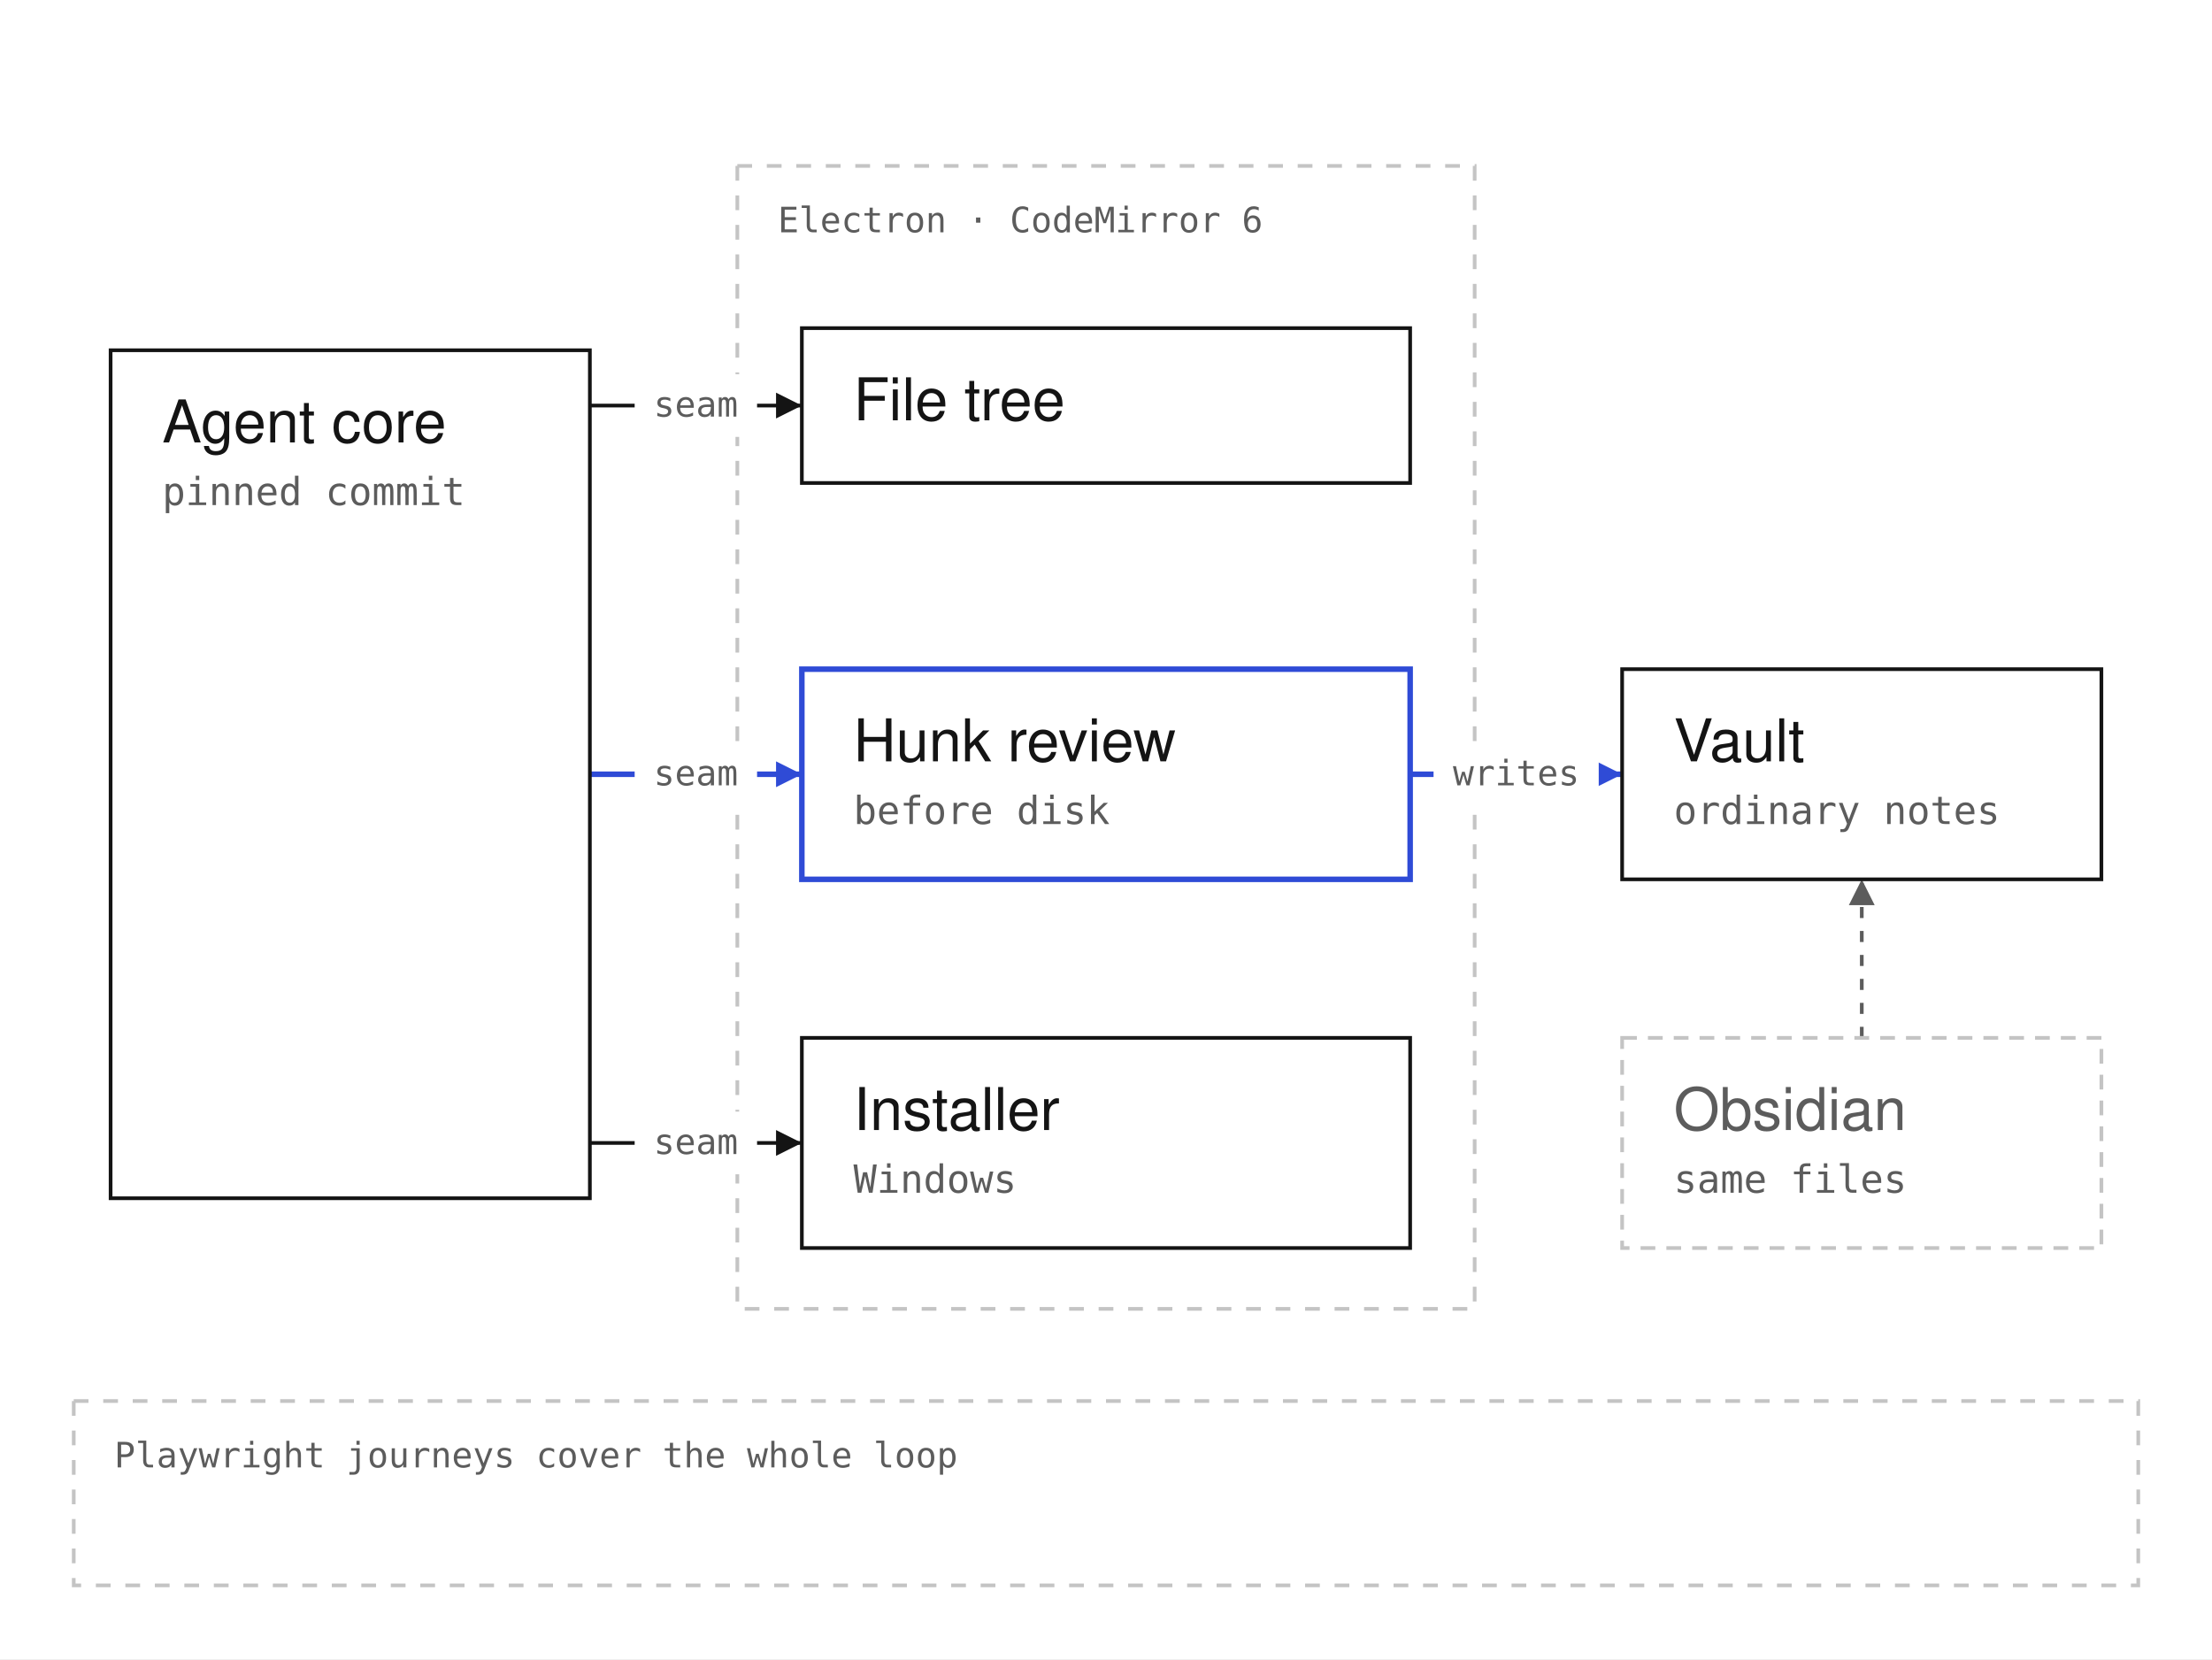
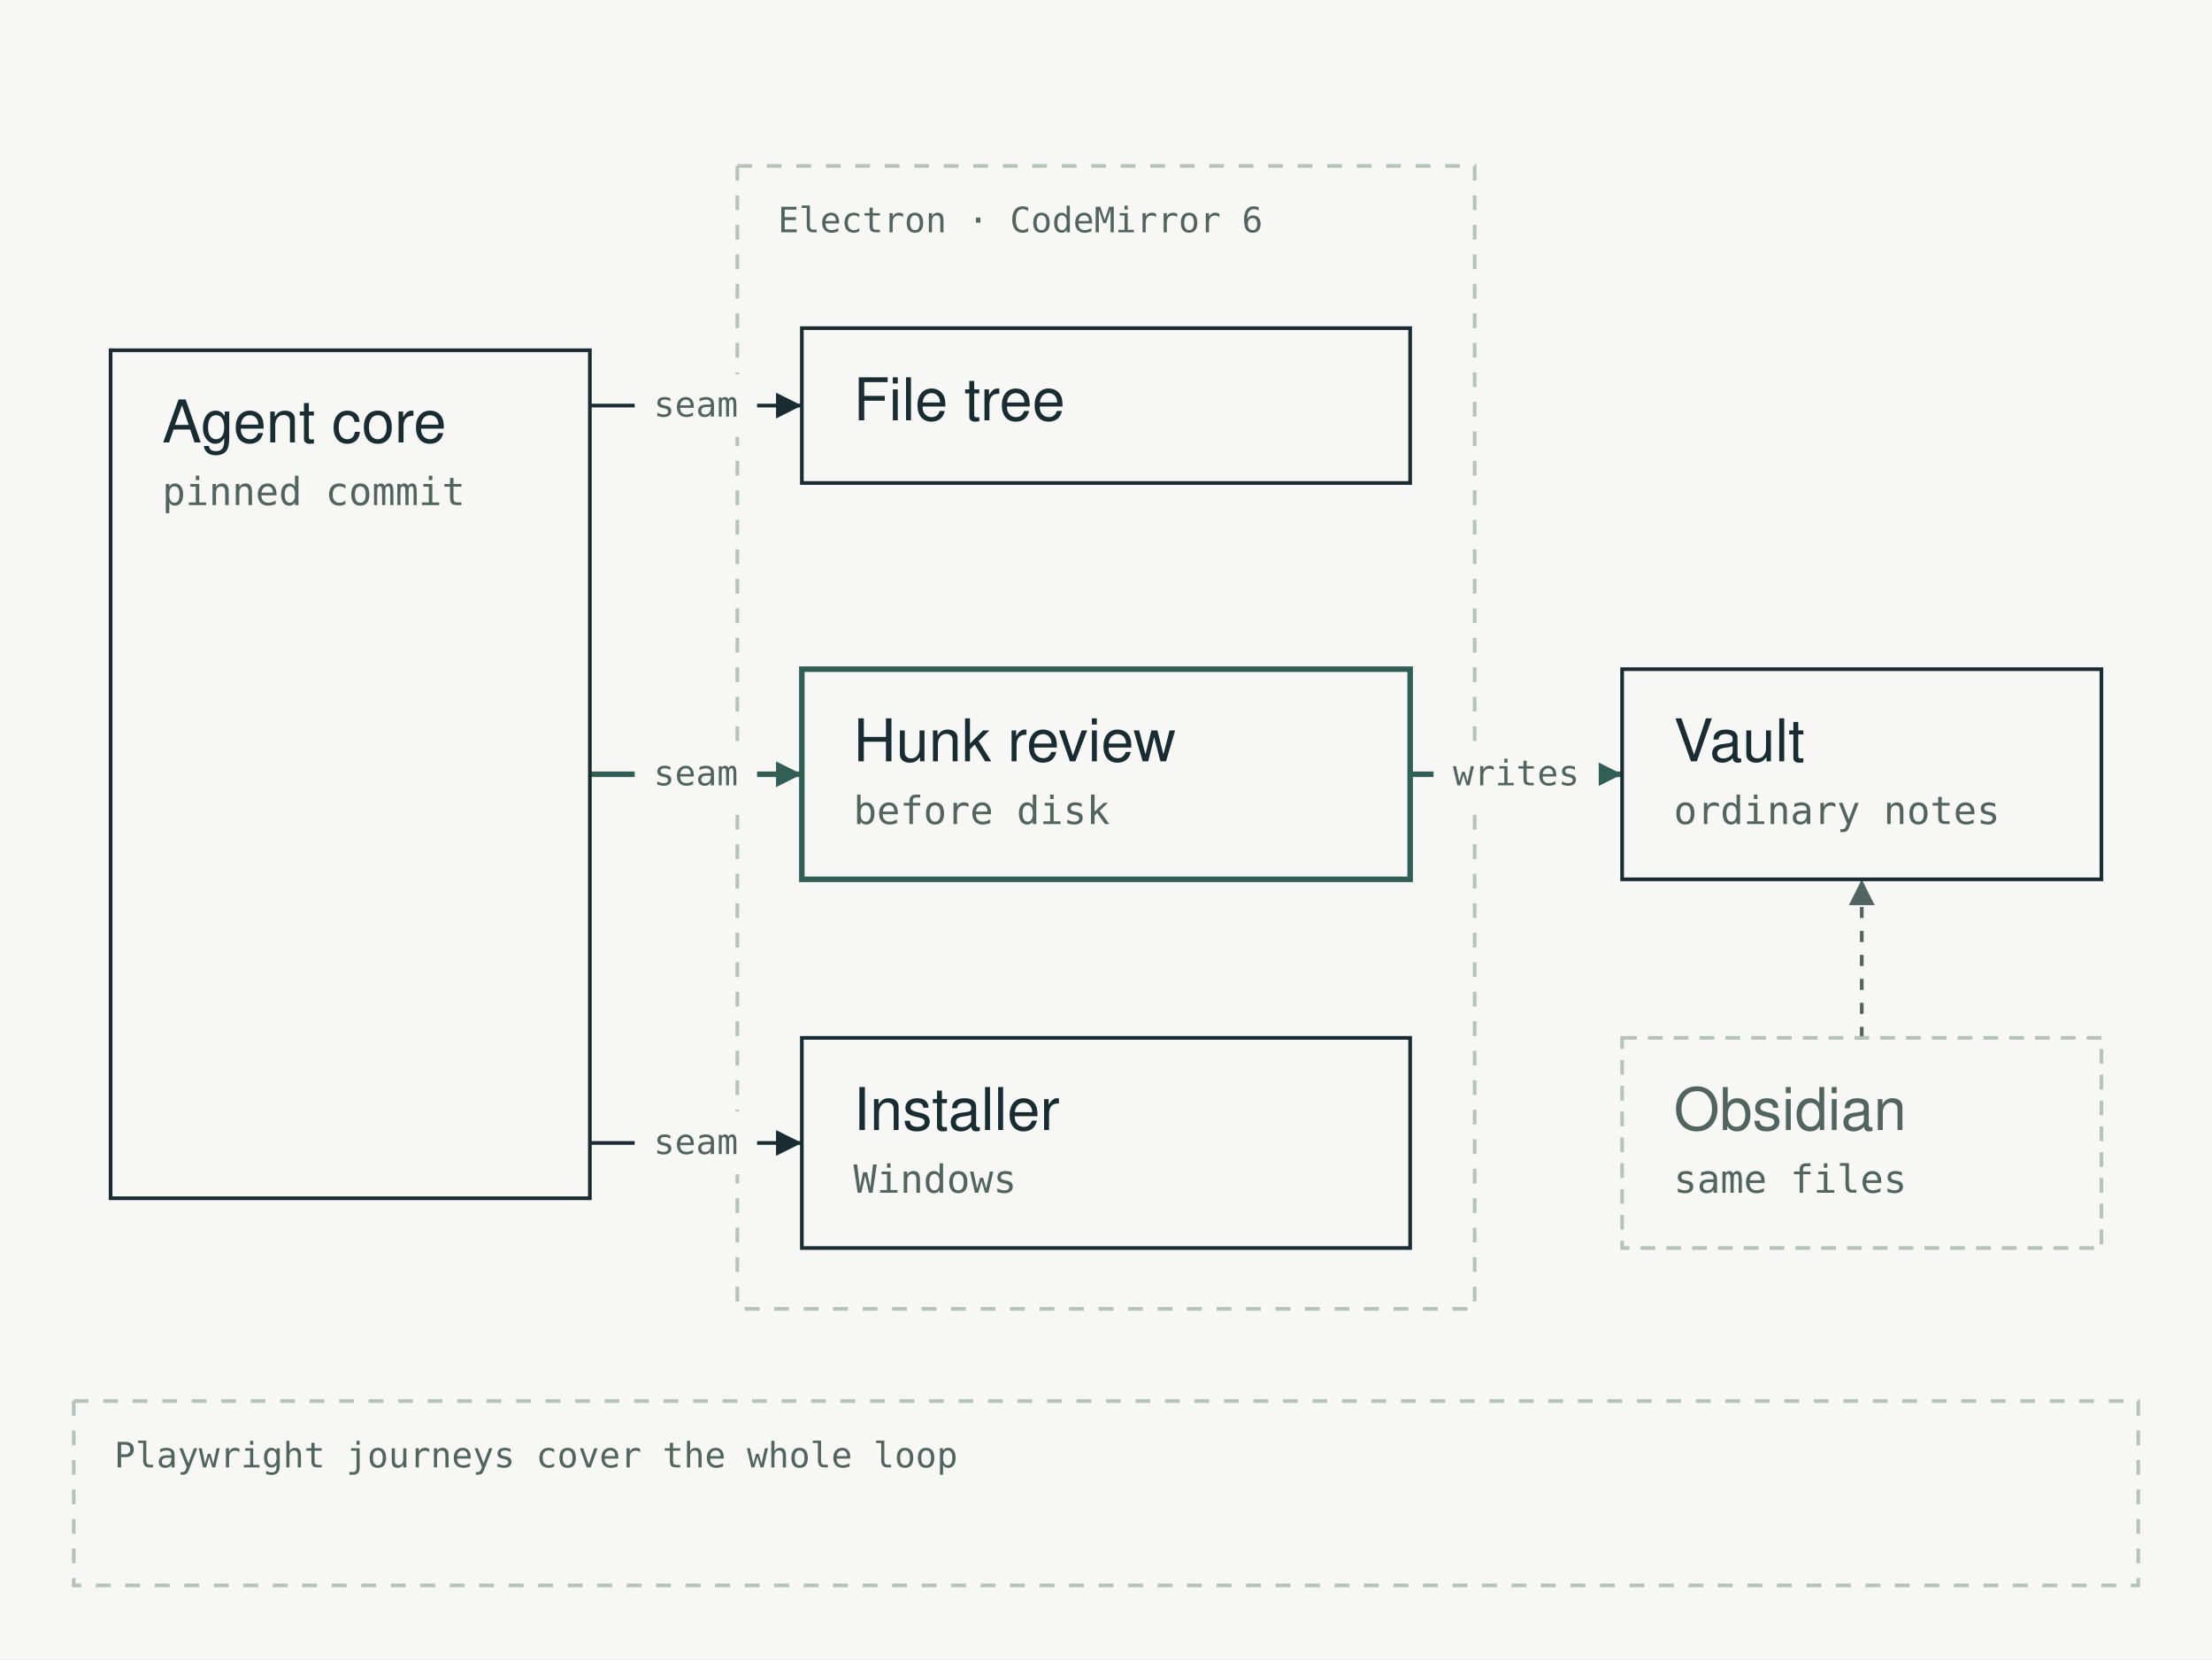
<svg xmlns="http://www.w3.org/2000/svg" viewBox="0 0 1200 900" role="img" aria-labelledby="research-agent-platform-title research-agent-platform-desc">
-   <rect width="1200" height="900" fill="#ffffff" />
-   <rect x="400" y="90" width="400" height="620" fill="none" stroke="#c4c4c4" stroke-width="2" stroke-dasharray="8 8" />
-   <text x="422" y="126" fill="#5c5c5c" font-family="ui-monospace, Menlo, Consolas, monospace" font-size="19">Electron · CodeMirror 6</text>
-   <rect x="40" y="760" width="1120" height="100" fill="none" stroke="#c4c4c4" stroke-width="2" stroke-dasharray="8 8" />
-   <text x="62" y="796" fill="#5c5c5c" font-family="ui-monospace, Menlo, Consolas, monospace" font-size="19">Playwright journeys cover the whole loop</text>
-   <path d="M 320 220 L 435 220" fill="none" stroke="#141414" stroke-width="2" />
-   <path d="M 435 220 L 421 227 L 421 213 Z" fill="#141414" />
-   <rect x="344.3" y="203" width="66.4" height="34" fill="#ffffff" />
-   <text x="377.5" y="226" text-anchor="middle" fill="#5c5c5c" font-family="ui-monospace, Menlo, Consolas, monospace" font-size="19">seam</text>
-   <path d="M 320 420 L 435 420" fill="none" stroke="#2f4bd6" stroke-width="3" />
-   <path d="M 435 420 L 421 427 L 421 413 Z" fill="#2f4bd6" />
-   <rect x="344.3" y="403" width="66.4" height="34" fill="#ffffff" />
-   <text x="377.5" y="426" text-anchor="middle" fill="#5c5c5c" font-family="ui-monospace, Menlo, Consolas, monospace" font-size="19">seam</text>
-   <path d="M 320 620 L 435 620" fill="none" stroke="#141414" stroke-width="2" />
-   <path d="M 435 620 L 421 627 L 421 613 Z" fill="#141414" />
-   <rect x="344.3" y="603" width="66.4" height="34" fill="#ffffff" />
-   <text x="377.5" y="626" text-anchor="middle" fill="#5c5c5c" font-family="ui-monospace, Menlo, Consolas, monospace" font-size="19">seam</text>
-   <path d="M 765 420 L 880 420" fill="none" stroke="#2f4bd6" stroke-width="3" />
-   <path d="M 880 420 L 866 427 L 866 413 Z" fill="#2f4bd6" />
-   <rect x="777.7" y="403" width="89.6" height="34" fill="#ffffff" />
-   <text x="822.5" y="426" text-anchor="middle" fill="#5c5c5c" font-family="ui-monospace, Menlo, Consolas, monospace" font-size="19">writes</text>
-   <path d="M 1010 563 L 1010 477" fill="none" stroke="#5c5c5c" stroke-width="2" stroke-dasharray="6 7" />
-   <path d="M 1010 477 L 1017 491 L 1003 491 Z" fill="#5c5c5c" />
-   <rect x="60" y="190" width="260" height="460" fill="#ffffff" stroke="#141414" stroke-width="2" />
-   <text x="88" y="240" fill="#141414" font-family="'Helvetica Neue', Helvetica, Arial, sans-serif" font-size="32" font-weight="500">Agent core</text>
-   <text x="88" y="274" fill="#5c5c5c" font-family="ui-monospace, Menlo, Consolas, monospace" font-size="21">pinned commit</text>
-   <rect x="435" y="178" width="330" height="84" fill="#ffffff" stroke="#141414" stroke-width="2" />
-   <text x="463" y="228" fill="#141414" font-family="'Helvetica Neue', Helvetica, Arial, sans-serif" font-size="32" font-weight="500">File tree</text>
-   <rect x="435" y="363" width="330" height="114" fill="#ffffff" stroke="#2f4bd6" stroke-width="3" />
-   <text x="463" y="413" fill="#141414" font-family="'Helvetica Neue', Helvetica, Arial, sans-serif" font-size="32" font-weight="500">Hunk review</text>
-   <text x="463" y="447" fill="#5c5c5c" font-family="ui-monospace, Menlo, Consolas, monospace" font-size="21">before disk</text>
-   <rect x="435" y="563" width="330" height="114" fill="#ffffff" stroke="#141414" stroke-width="2" />
-   <text x="463" y="613" fill="#141414" font-family="'Helvetica Neue', Helvetica, Arial, sans-serif" font-size="32" font-weight="500">Installer</text>
-   <text x="463" y="647" fill="#5c5c5c" font-family="ui-monospace, Menlo, Consolas, monospace" font-size="21">Windows</text>
-   <rect x="880" y="363" width="260" height="114" fill="#ffffff" stroke="#141414" stroke-width="2" />
-   <text x="908" y="413" fill="#141414" font-family="'Helvetica Neue', Helvetica, Arial, sans-serif" font-size="32" font-weight="500">Vault</text>
-   <text x="908" y="447" fill="#5c5c5c" font-family="ui-monospace, Menlo, Consolas, monospace" font-size="21">ordinary notes</text>
-   <rect x="880" y="563" width="260" height="114" fill="#ffffff" stroke="#c4c4c4" stroke-width="2" stroke-dasharray="8 6" />
-   <text x="908" y="613" fill="#5c5c5c" font-family="'Helvetica Neue', Helvetica, Arial, sans-serif" font-size="32" font-weight="500">Obsidian</text>
-   <text x="908" y="647" fill="#5c5c5c" font-family="ui-monospace, Menlo, Consolas, monospace" font-size="21">same files</text>
+   <rect width="1200" height="900" fill="#f7f8f5" />
+   <rect x="400" y="90" width="400" height="620" fill="none" stroke="#b6c3ba" stroke-width="2" stroke-dasharray="8 8" />
+   <text x="422" y="126" fill="#526460" font-family="ui-monospace, Menlo, Consolas, monospace" font-size="19">Electron · CodeMirror 6</text>
+   <rect x="40" y="760" width="1120" height="100" fill="none" stroke="#b6c3ba" stroke-width="2" stroke-dasharray="8 8" />
+   <text x="62" y="796" fill="#526460" font-family="ui-monospace, Menlo, Consolas, monospace" font-size="19">Playwright journeys cover the whole loop</text>
+   <path d="M 320 220 L 435 220" fill="none" stroke="#192c32" stroke-width="2" />
+   <path d="M 435 220 L 421 227 L 421 213 Z" fill="#192c32" />
+   <rect x="344.3" y="203" width="66.4" height="34" fill="#f7f8f5" />
+   <text x="377.5" y="226" text-anchor="middle" fill="#526460" font-family="ui-monospace, Menlo, Consolas, monospace" font-size="19">seam</text>
+   <path d="M 320 420 L 435 420" fill="none" stroke="#315e55" stroke-width="3" />
+   <path d="M 435 420 L 421 427 L 421 413 Z" fill="#315e55" />
+   <rect x="344.3" y="403" width="66.4" height="34" fill="#f7f8f5" />
+   <text x="377.5" y="426" text-anchor="middle" fill="#526460" font-family="ui-monospace, Menlo, Consolas, monospace" font-size="19">seam</text>
+   <path d="M 320 620 L 435 620" fill="none" stroke="#192c32" stroke-width="2" />
+   <path d="M 435 620 L 421 627 L 421 613 Z" fill="#192c32" />
+   <rect x="344.3" y="603" width="66.4" height="34" fill="#f7f8f5" />
+   <text x="377.5" y="626" text-anchor="middle" fill="#526460" font-family="ui-monospace, Menlo, Consolas, monospace" font-size="19">seam</text>
+   <path d="M 765 420 L 880 420" fill="none" stroke="#315e55" stroke-width="3" />
+   <path d="M 880 420 L 866 427 L 866 413 Z" fill="#315e55" />
+   <rect x="777.7" y="403" width="89.6" height="34" fill="#f7f8f5" />
+   <text x="822.5" y="426" text-anchor="middle" fill="#526460" font-family="ui-monospace, Menlo, Consolas, monospace" font-size="19">writes</text>
+   <path d="M 1010 563 L 1010 477" fill="none" stroke="#526460" stroke-width="2" stroke-dasharray="6 7" />
+   <path d="M 1010 477 L 1017 491 L 1003 491 Z" fill="#526460" />
+   <rect x="60" y="190" width="260" height="460" fill="#f7f8f5" stroke="#192c32" stroke-width="2" />
+   <text x="88" y="240" fill="#192c32" font-family="'Helvetica Neue', Helvetica, Arial, sans-serif" font-size="32" font-weight="500">Agent core</text>
+   <text x="88" y="274" fill="#526460" font-family="ui-monospace, Menlo, Consolas, monospace" font-size="21">pinned commit</text>
+   <rect x="435" y="178" width="330" height="84" fill="#f7f8f5" stroke="#192c32" stroke-width="2" />
+   <text x="463" y="228" fill="#192c32" font-family="'Helvetica Neue', Helvetica, Arial, sans-serif" font-size="32" font-weight="500">File tree</text>
+   <rect x="435" y="363" width="330" height="114" fill="#f7f8f5" stroke="#315e55" stroke-width="3" />
+   <text x="463" y="413" fill="#192c32" font-family="'Helvetica Neue', Helvetica, Arial, sans-serif" font-size="32" font-weight="500">Hunk review</text>
+   <text x="463" y="447" fill="#526460" font-family="ui-monospace, Menlo, Consolas, monospace" font-size="21">before disk</text>
+   <rect x="435" y="563" width="330" height="114" fill="#f7f8f5" stroke="#192c32" stroke-width="2" />
+   <text x="463" y="613" fill="#192c32" font-family="'Helvetica Neue', Helvetica, Arial, sans-serif" font-size="32" font-weight="500">Installer</text>
+   <text x="463" y="647" fill="#526460" font-family="ui-monospace, Menlo, Consolas, monospace" font-size="21">Windows</text>
+   <rect x="880" y="363" width="260" height="114" fill="#f7f8f5" stroke="#192c32" stroke-width="2" />
+   <text x="908" y="413" fill="#192c32" font-family="'Helvetica Neue', Helvetica, Arial, sans-serif" font-size="32" font-weight="500">Vault</text>
+   <text x="908" y="447" fill="#526460" font-family="ui-monospace, Menlo, Consolas, monospace" font-size="21">ordinary notes</text>
+   <rect x="880" y="563" width="260" height="114" fill="#f7f8f5" stroke="#b6c3ba" stroke-width="2" stroke-dasharray="8 6" />
+   <text x="908" y="613" fill="#526460" font-family="'Helvetica Neue', Helvetica, Arial, sans-serif" font-size="32" font-weight="500">Obsidian</text>
+   <text x="908" y="647" fill="#526460" font-family="ui-monospace, Menlo, Consolas, monospace" font-size="21">same files</text>
</svg>
